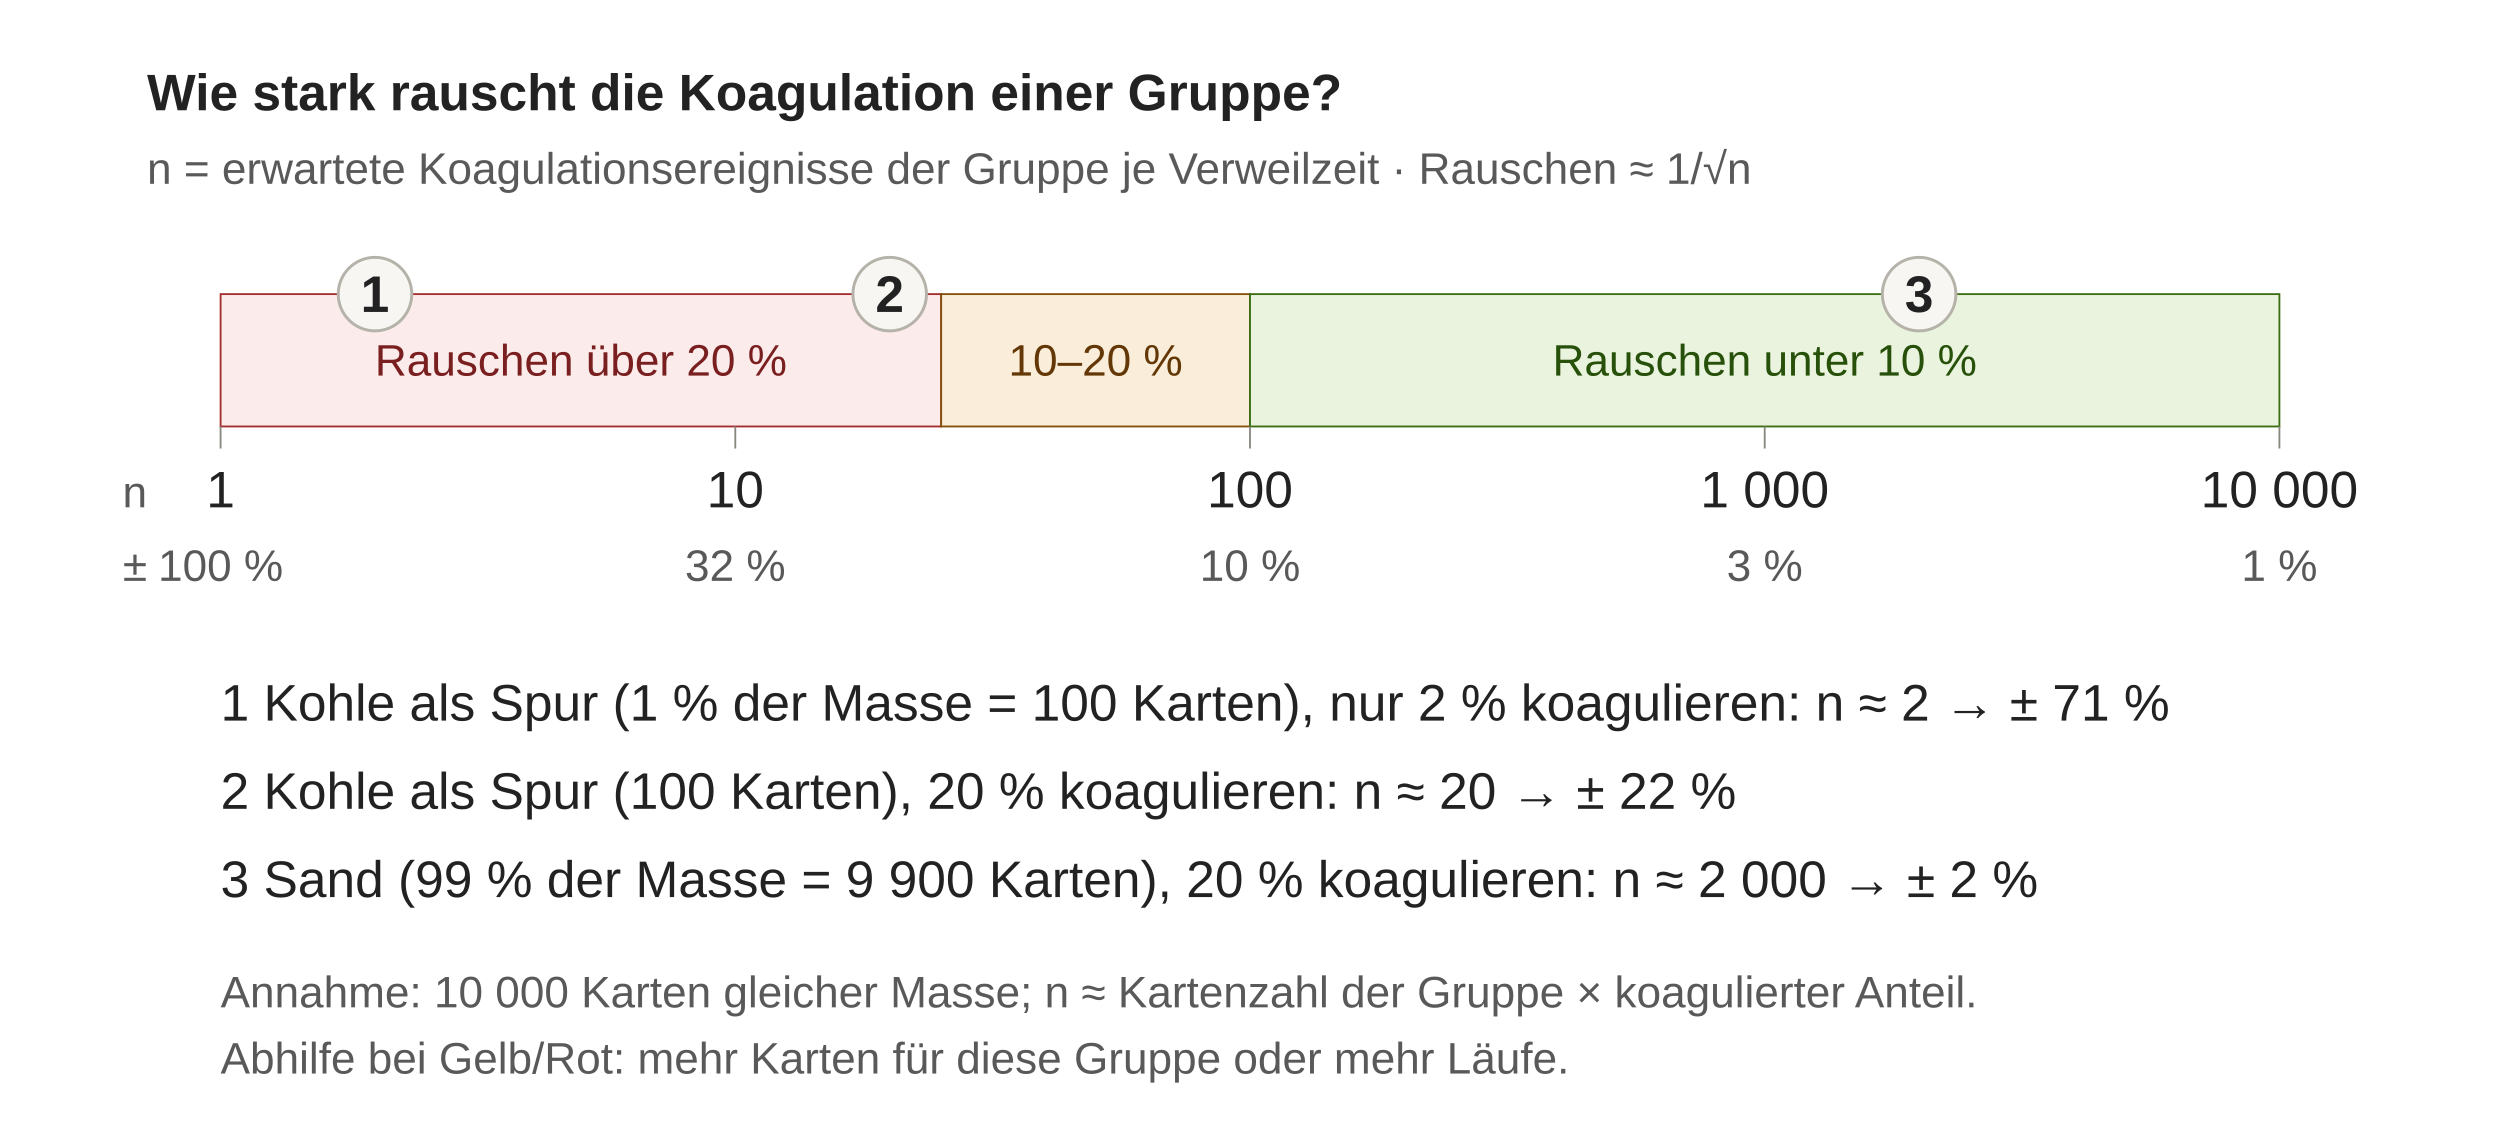
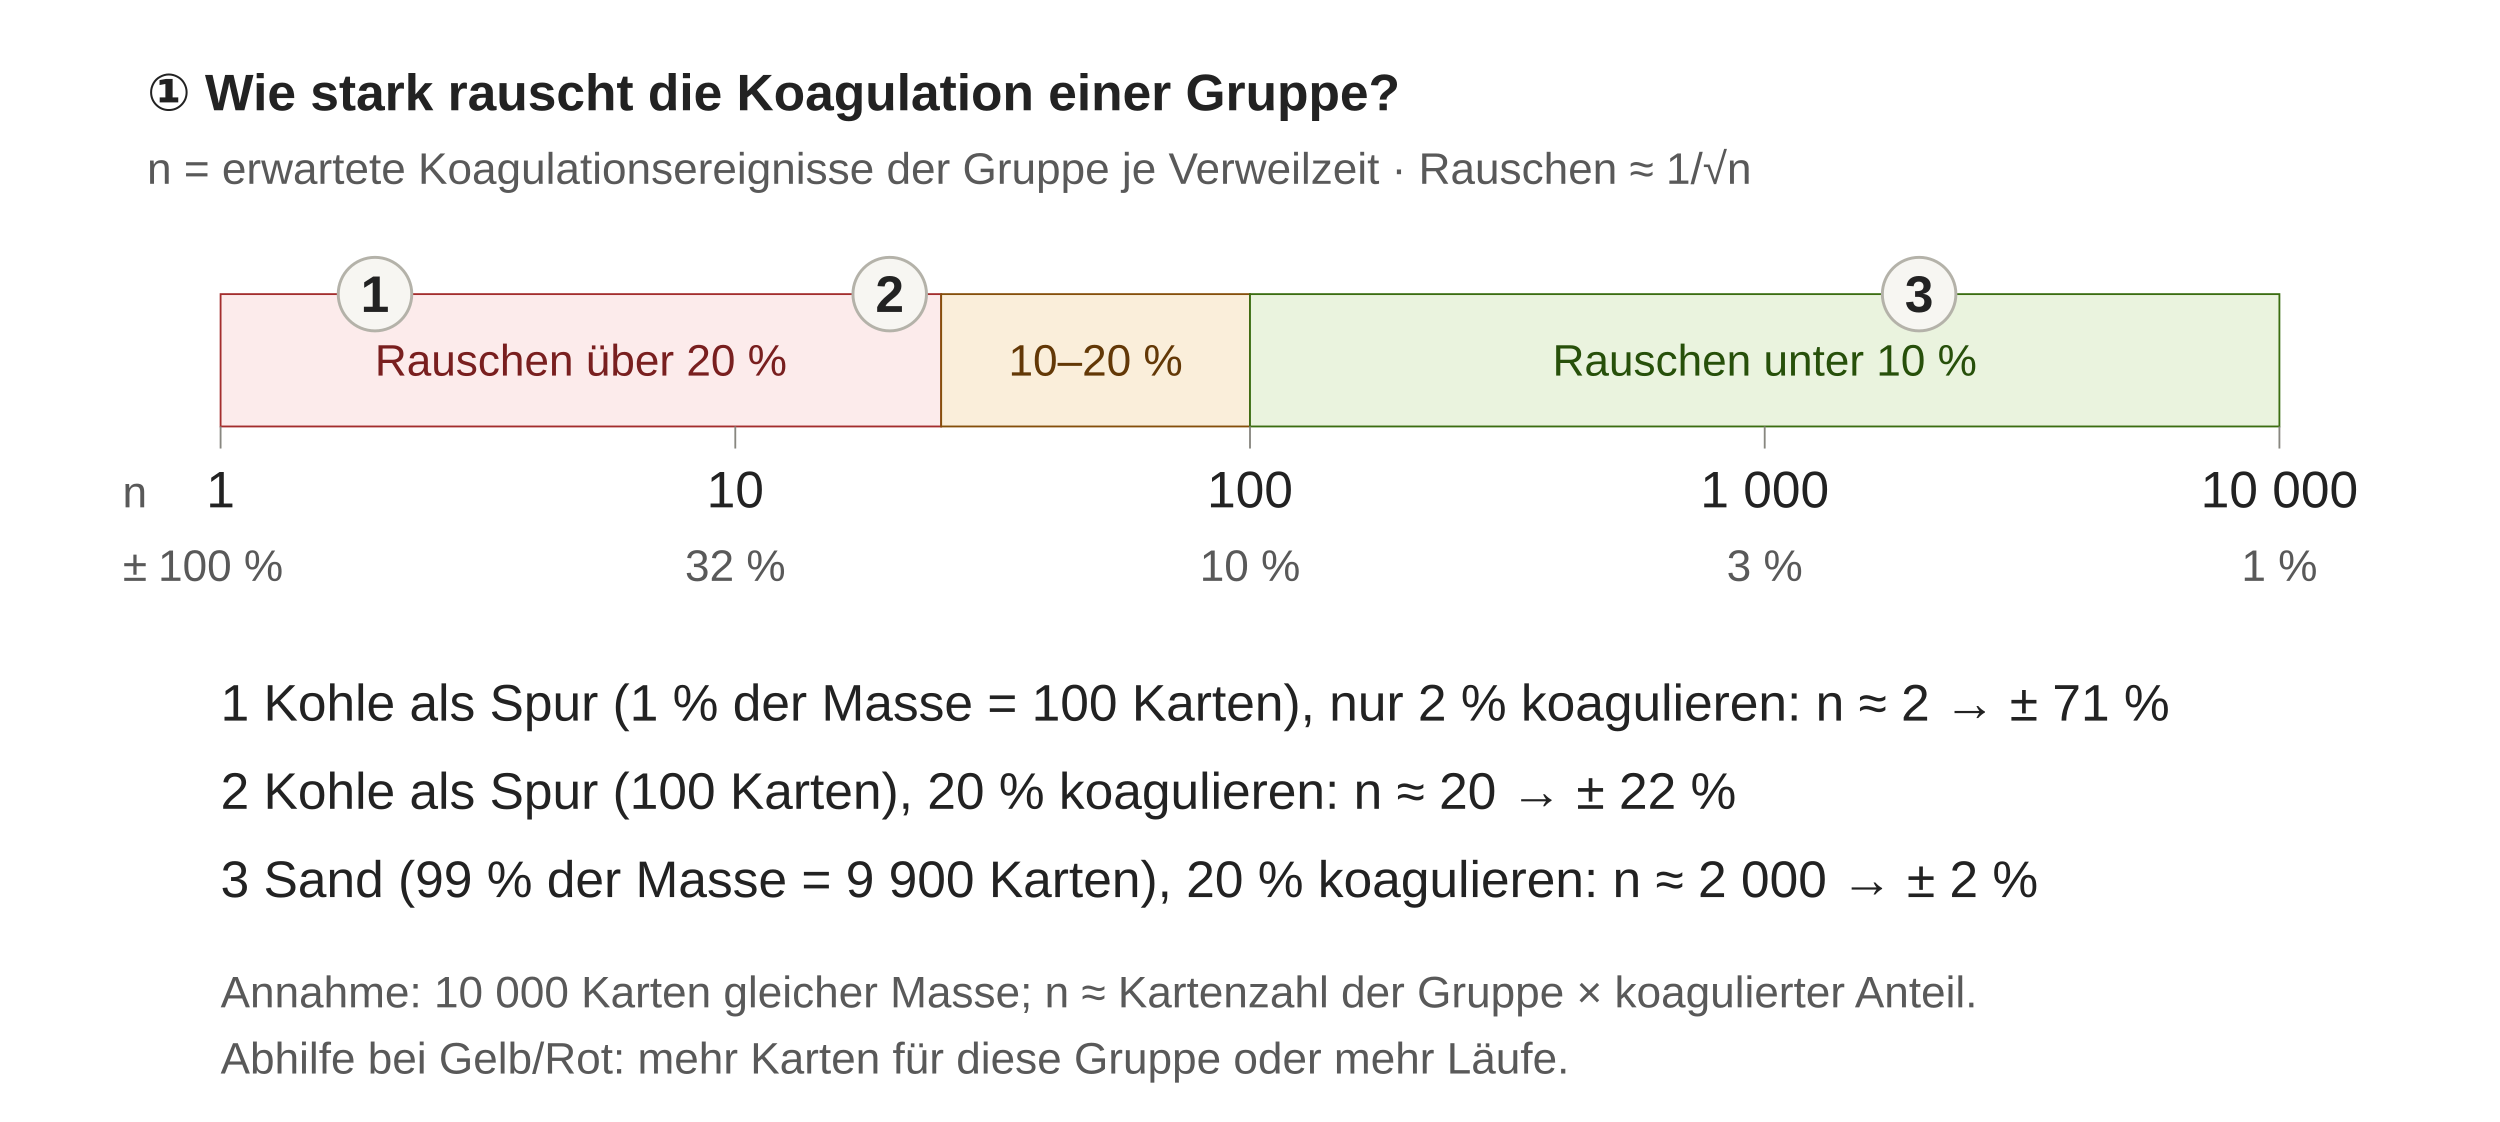
<svg xmlns="http://www.w3.org/2000/svg" width="680" height="305" viewBox="0 0 680 305">
  <style>
text { font-family: Calibri, Arial, sans-serif; }
.t { font-size: 14px; fill: #222222; }
.ts { font-size: 12px; fill: #595959; }
.th { font-size: 14px; font-weight: bold; fill: #222222; }
.c-amber rect, .c-amber circle, rect.c-amber, circle.c-amber { fill: #FAEEDA; stroke: #854F0B; }
.c-amber text { fill: #633806; }
.c-gray rect, .c-gray circle, rect.c-gray, circle.c-gray { fill: #F1EFE8; stroke: #5F5E5A; }
.c-gray text { fill: #444441; }
.box { fill: #F7F6F2; stroke: #B4B2A9; }
.arr { stroke: #5F5E5A; stroke-width: 1.5; fill: none; }
.c-red rect, rect.c-red { fill: #FCEBEB; stroke: #A32D2D; }
.c-red text { fill: #791F1F; }
.c-green rect, rect.c-green { fill: #EAF3DE; stroke: #3B6D11; }
.c-green text { fill: #27500A; }
.c-purple rect, rect.c-purple { fill: #EEEDFE; stroke: #534AB7; }
.c-purple text { fill: #3C3489; }
.c-teal rect, rect.c-teal { fill: #E1F5EE; stroke: #0F6E56; }
.c-teal text { fill: #085041; }
</style>
  <defs>
    <marker id="arrow" viewBox="0 0 10 10" refX="8" refY="5" markerWidth="6" markerHeight="6" orient="auto-start-reverse">
      <path d="M2 1L8 5L2 9" fill="none" stroke="#5F5E5A" stroke-width="1.5" stroke-linecap="round" stroke-linejoin="round" />
    </marker>
  </defs>
-   <text class="th" x="40" y="30">Wie stark rauscht die Koagulation einer Gruppe?</text>
+   <text class="th" x="40" y="30">① Wie stark rauscht die Koagulation einer Gruppe?</text>
  <text class="ts" x="40" y="50">n = erwartete Koagulationsereignisse der Gruppe je Verweilzeit · Rauschen ≈ 1/√n</text>
  <g class="c-red">
    <rect x="60" y="80" width="196" height="36" stroke-width="0.5" />
    <text class="ts" x="158" y="98" text-anchor="middle" dominant-baseline="central">Rauschen über 20 %</text>
  </g>
  <g class="c-amber">
    <rect x="256" y="80" width="84" height="36" stroke-width="0.5" />
    <text class="ts" x="298" y="98" text-anchor="middle" dominant-baseline="central">10–20 %</text>
  </g>
  <g class="c-green">
    <rect x="340" y="80" width="280" height="36" stroke-width="0.5" />
    <text class="ts" x="480" y="98" text-anchor="middle" dominant-baseline="central">Rauschen unter 10 %</text>
  </g>
  <circle class="box" cx="102" cy="80" r="10" stroke-width="0.8" />
  <text class="th" x="102" y="80" text-anchor="middle" dominant-baseline="central">1</text>
  <circle class="box" cx="242" cy="80" r="10" stroke-width="0.8" />
  <text class="th" x="242" y="80" text-anchor="middle" dominant-baseline="central">2</text>
  <circle class="box" cx="522" cy="80" r="10" stroke-width="0.8" />
  <text class="th" x="522" y="80" text-anchor="middle" dominant-baseline="central">3</text>
  <line x1="60" y1="116" x2="60" y2="122" stroke="#888780" stroke-width="0.5" />
  <line x1="200" y1="116" x2="200" y2="122" stroke="#888780" stroke-width="0.5" />
  <line x1="340" y1="116" x2="340" y2="122" stroke="#888780" stroke-width="0.5" />
  <line x1="480" y1="116" x2="480" y2="122" stroke="#888780" stroke-width="0.5" />
  <line x1="620" y1="116" x2="620" y2="122" stroke="#888780" stroke-width="0.5" />
  <text class="ts" x="40" y="138" text-anchor="end">n</text>
  <text class="t" x="60" y="138" text-anchor="middle">1</text>
  <text class="t" x="200" y="138" text-anchor="middle">10</text>
  <text class="t" x="340" y="138" text-anchor="middle">100</text>
  <text class="t" x="480" y="138" text-anchor="middle">1 000</text>
  <text class="t" x="620" y="138" text-anchor="middle">10 000</text>
  <text class="ts" x="40" y="158" text-anchor="end">±</text>
  <text class="ts" x="60" y="158" text-anchor="middle">100 %</text>
  <text class="ts" x="200" y="158" text-anchor="middle">32 %</text>
  <text class="ts" x="340" y="158" text-anchor="middle">10 %</text>
  <text class="ts" x="480" y="158" text-anchor="middle">3 %</text>
  <text class="ts" x="620" y="158" text-anchor="middle">1 %</text>
  <text class="t" x="60" y="196">1  Kohle als Spur (1 % der Masse = 100 Karten), nur 2 % koagulieren: n ≈ 2 → ± 71 %</text>
  <text class="t" x="60" y="220">2  Kohle als Spur (100 Karten), 20 % koagulieren: n ≈ 20 → ± 22 %</text>
  <text class="t" x="60" y="244">3  Sand (99 % der Masse = 9 900 Karten), 20 % koagulieren: n ≈ 2 000 → ± 2 %</text>
  <text class="ts" x="60" y="274">Annahme: 10 000 Karten gleicher Masse; n ≈ Kartenzahl der Gruppe × koagulierter Anteil.</text>
  <text class="ts" x="60" y="292">Abhilfe bei Gelb/Rot: mehr Karten für diese Gruppe oder mehr Läufe.</text>
</svg>
